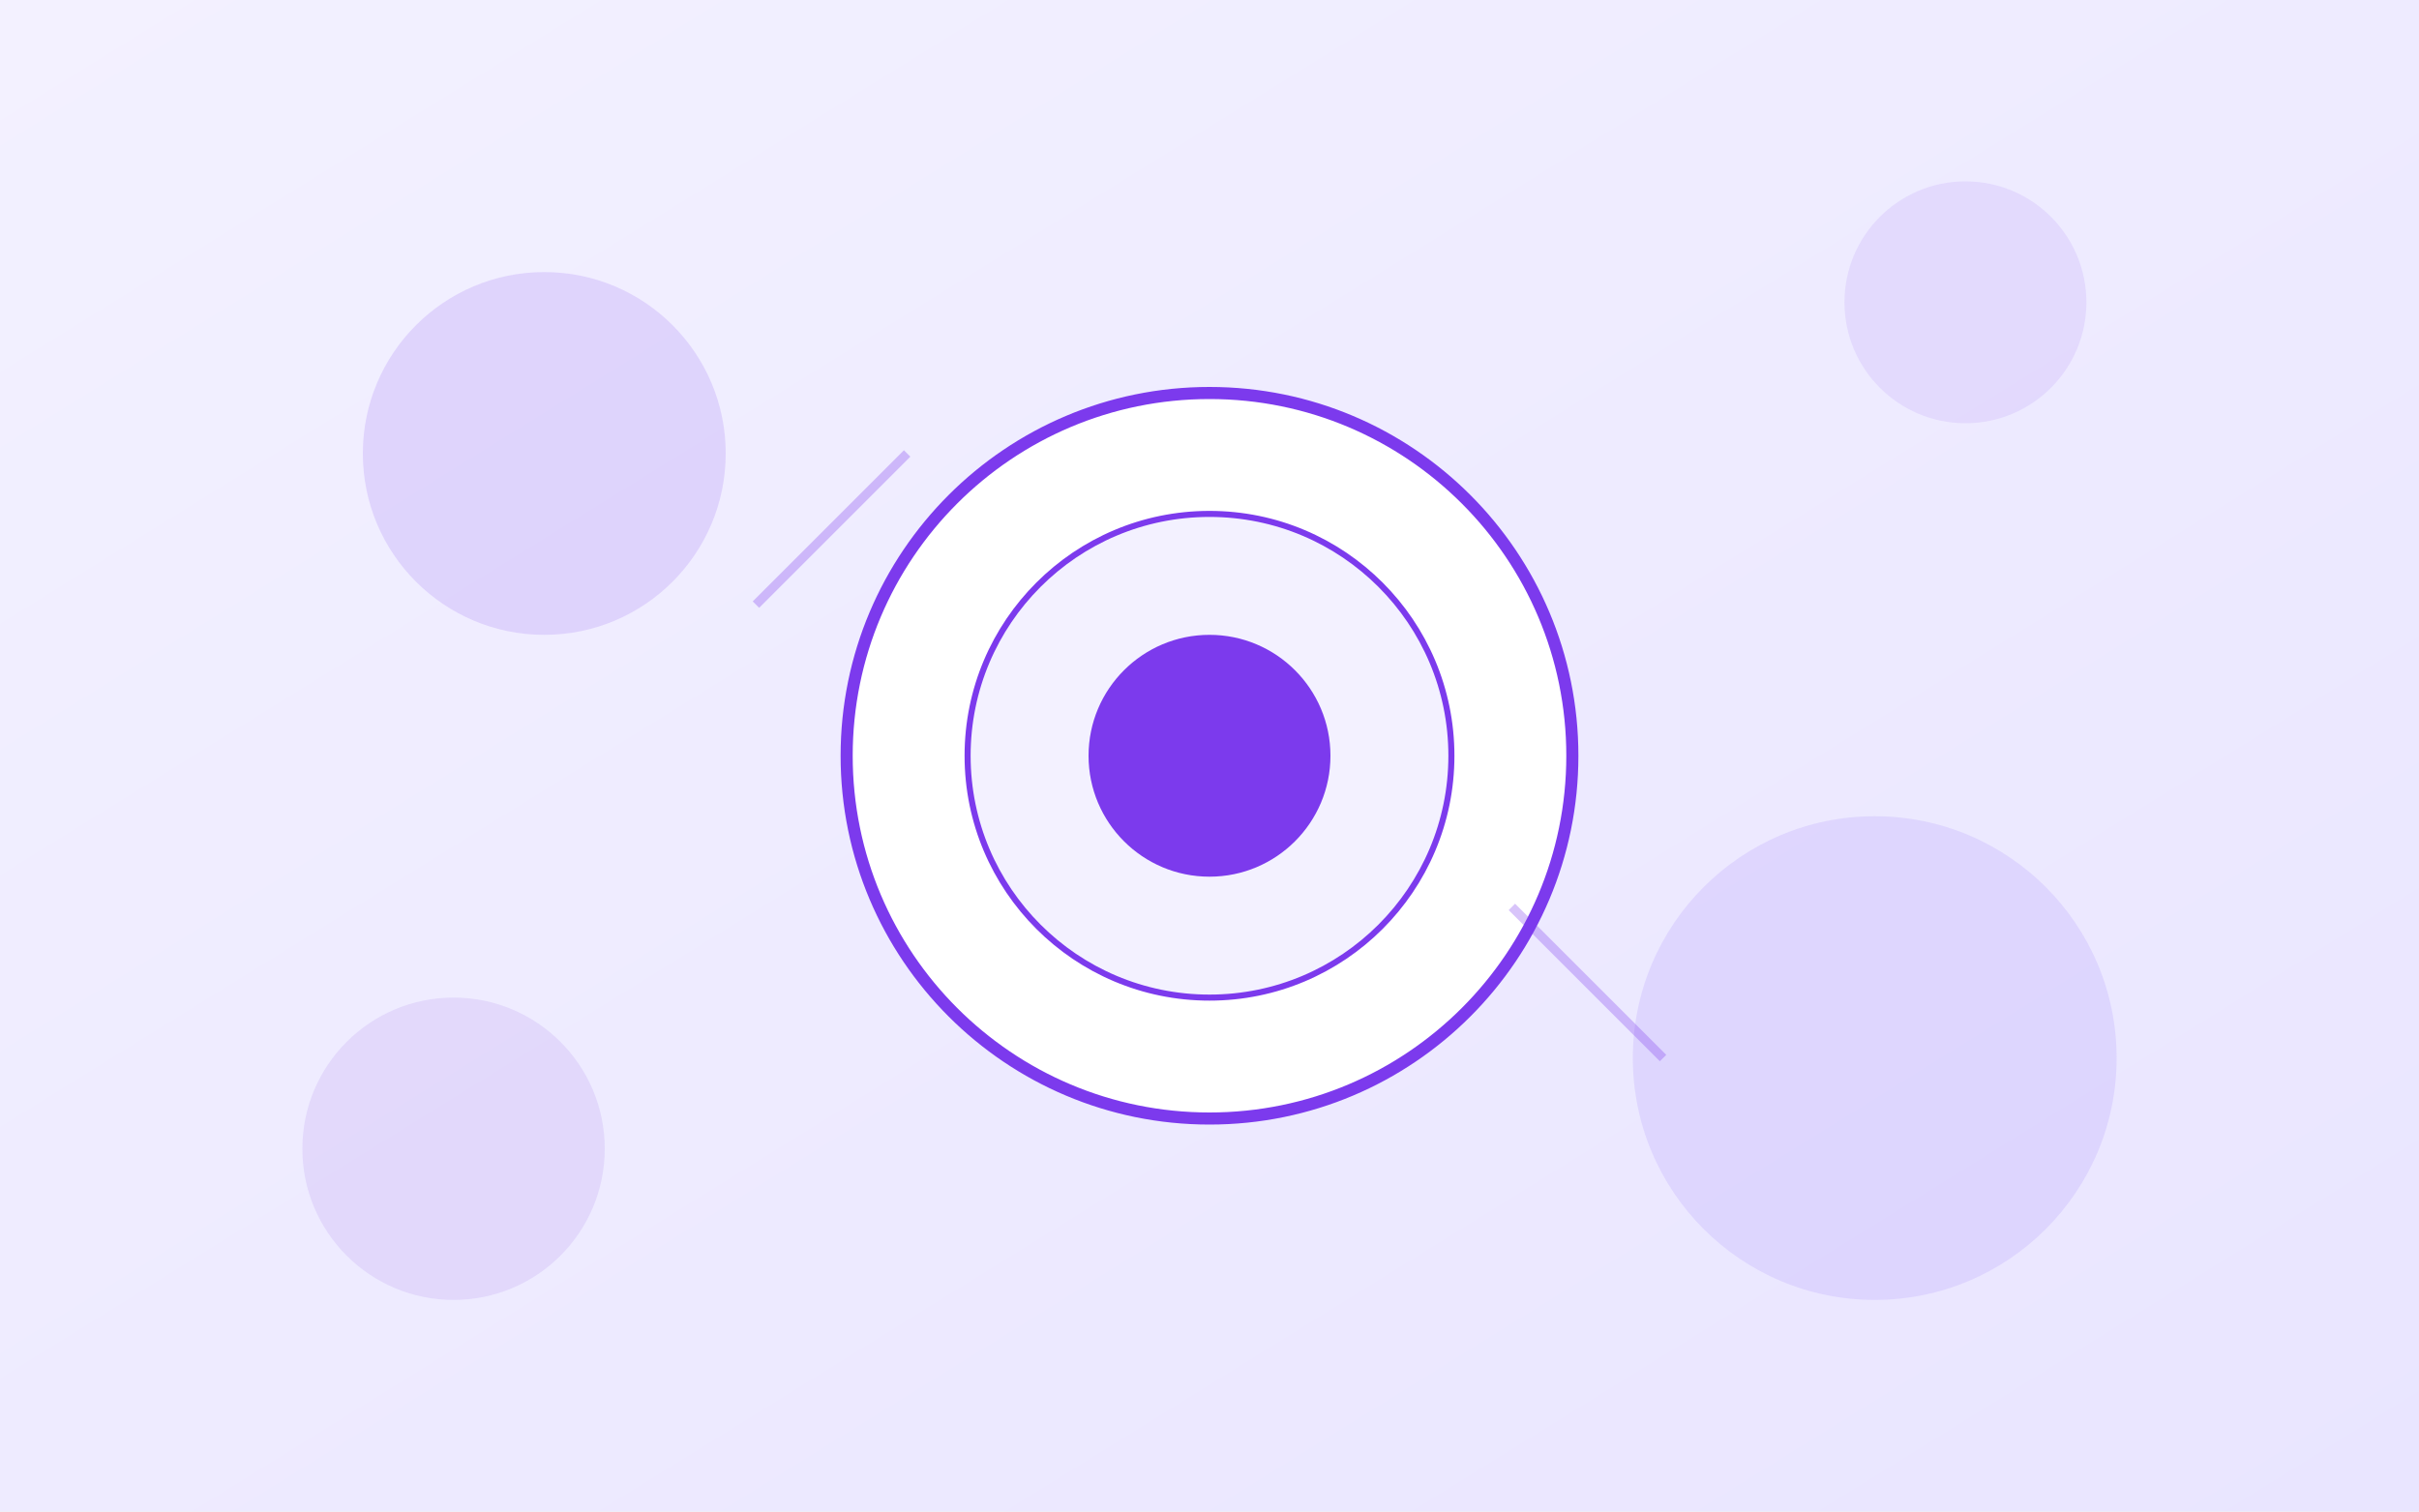
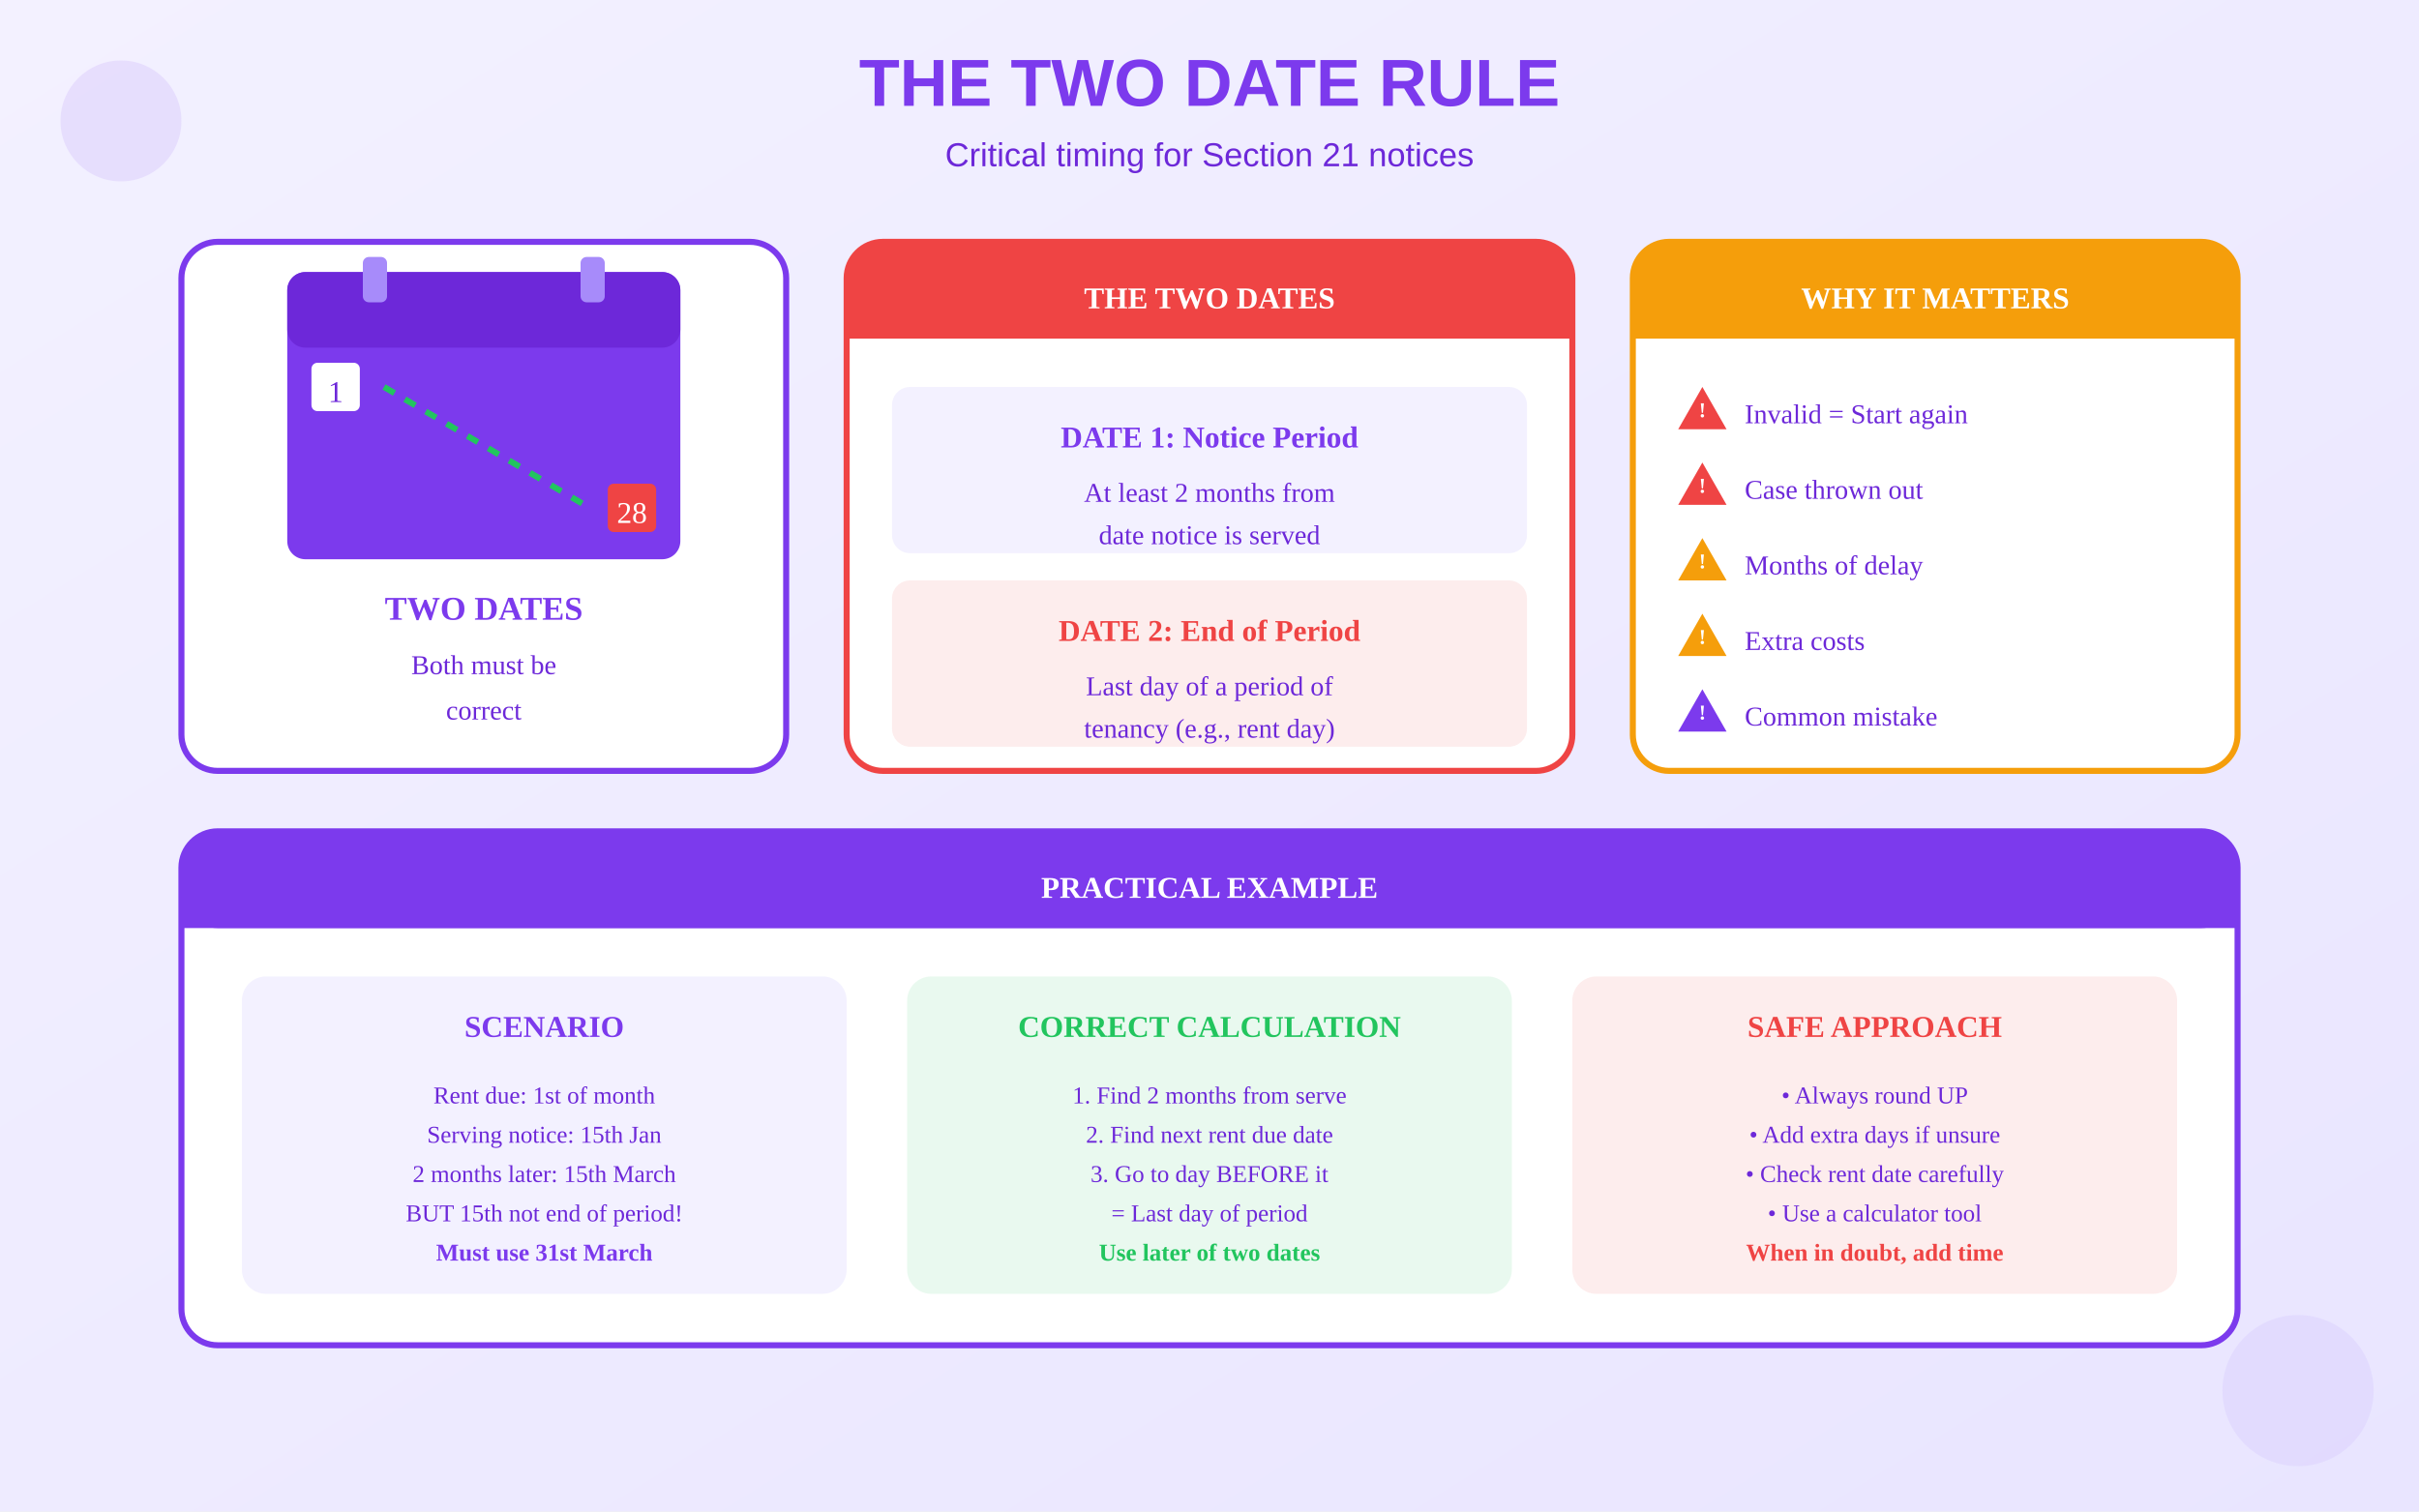
<svg xmlns="http://www.w3.org/2000/svg" viewBox="0 0 800 500">
  <defs>
    <linearGradient id="bgGrad" x1="0%" y1="0%" x2="100%" y2="100%">
      <stop offset="0%" style="stop-color:#F3F1FF" />
      <stop offset="100%" style="stop-color:#E9E5FF" />
    </linearGradient>
  </defs>
  <rect width="800" height="500" fill="url(#bgGrad)" />
-   <circle cx="400" cy="250" r="120" fill="white" stroke="#7C3AED" stroke-width="4" />
-   <circle cx="400" cy="250" r="80" fill="#F3F1FF" stroke="#7C3AED" stroke-width="2" />
-   <circle cx="400" cy="250" r="40" fill="#7C3AED" />
-   <circle cx="180" cy="150" r="60" fill="#7C3AED" opacity="0.15" />
-   <circle cx="620" cy="350" r="80" fill="#A78BFA" opacity="0.2" />
-   <circle cx="650" cy="100" r="40" fill="#7C3AED" opacity="0.1" />
-   <circle cx="150" cy="380" r="50" fill="#6D28D9" opacity="0.1" />
-   <line x1="250" y1="200" x2="300" y2="150" stroke="#7C3AED" stroke-width="3" opacity="0.3" />
-   <line x1="500" y1="300" x2="550" y2="350" stroke="#7C3AED" stroke-width="3" opacity="0.3" />
+   <text x="400" y="35" text-anchor="middle" fill="#7C3AED" font-size="22" font-weight="bold" font-family="Arial">THE TWO DATE RULE</text>
+   <text x="400" y="55" text-anchor="middle" fill="#6D28D9" font-size="11" font-family="Arial">Critical timing for Section 21 notices</text>
+   <g transform="translate(60, 80)">
+     <rect x="0" y="0" width="200" height="175" rx="12" fill="white" stroke="#7C3AED" stroke-width="2" />
+     <g transform="translate(35, 10)">
+       <rect x="0" y="0" width="130" height="95" rx="6" fill="#7C3AED" />
+       <rect x="0" y="0" width="130" height="25" rx="6" fill="#6D28D9" />
+       <rect x="25" y="-5" width="8" height="15" rx="2" fill="#A78BFA" />
+       <rect x="97" y="-5" width="8" height="15" rx="2" fill="#A78BFA" />
+       <rect x="8" y="30" width="16" height="16" rx="2" fill="white" />
+       <text x="16" y="43" text-anchor="middle" fill="#6D28D9" font-size="10">1</text>
+       <rect x="106" y="70" width="16" height="16" rx="2" fill="#EF4444" />
+       <text x="114" y="83" text-anchor="middle" fill="white" font-size="10">28</text>
+       <path d="M32 38 L100 78" stroke="#22C55E" stroke-width="2" stroke-dasharray="4" />
+     </g>
+     <text x="100" y="125" text-anchor="middle" fill="#7C3AED" font-size="11" font-weight="bold">TWO DATES</text>
+     <text x="100" y="143" text-anchor="middle" fill="#6D28D9" font-size="9">Both must be</text>
+     <text x="100" y="158" text-anchor="middle" fill="#6D28D9" font-size="9">correct</text>
+   </g>
+   <g transform="translate(280, 80)">
+     <rect x="0" y="0" width="240" height="175" rx="12" fill="white" stroke="#EF4444" stroke-width="2" />
+     <rect x="0" y="0" width="240" height="32" rx="12" fill="#EF4444" />
+     <rect x="0" y="20" width="240" height="12" fill="#EF4444" />
+     <text x="120" y="22" text-anchor="middle" fill="white" font-size="10" font-weight="bold">THE TWO DATES</text>
+     <g transform="translate(15, 48)">
+       <rect x="0" y="0" width="210" height="55" rx="6" fill="#F3F1FF" />
+       <text x="105" y="20" text-anchor="middle" fill="#7C3AED" font-size="10" font-weight="bold">DATE 1: Notice Period</text>
+       <text x="105" y="38" text-anchor="middle" fill="#6D28D9" font-size="9">At least 2 months from</text>
+       <text x="105" y="52" text-anchor="middle" fill="#6D28D9" font-size="9">date notice is served</text>
+     </g>
+     <g transform="translate(15, 112)">
+       <rect x="0" y="0" width="210" height="55" rx="6" fill="#EF4444" opacity="0.1" />
+       <text x="105" y="20" text-anchor="middle" fill="#EF4444" font-size="10" font-weight="bold">DATE 2: End of Period</text>
+       <text x="105" y="38" text-anchor="middle" fill="#6D28D9" font-size="9">Last day of a period of</text>
+       <text x="105" y="52" text-anchor="middle" fill="#6D28D9" font-size="9">tenancy (e.g., rent day)</text>
+     </g>
+   </g>
+   <g transform="translate(540, 80)">
+     <rect x="0" y="0" width="200" height="175" rx="12" fill="white" stroke="#F59E0B" stroke-width="2" />
+     <rect x="0" y="0" width="200" height="32" rx="12" fill="#F59E0B" />
+     <rect x="0" y="20" width="200" height="12" fill="#F59E0B" />
+     <text x="100" y="22" text-anchor="middle" fill="white" font-size="10" font-weight="bold">WHY IT MATTERS</text>
+     <g transform="translate(15, 48)">
+       <polygon points="8,0 16,14 0,14" fill="#EF4444" />
+       <text x="8" y="10" text-anchor="middle" fill="white" font-size="7" font-weight="bold">!</text>
+       <text x="22" y="12" fill="#6D28D9" font-size="9">Invalid = Start again</text>
+     </g>
+     <g transform="translate(15, 73)">
+       <polygon points="8,0 16,14 0,14" fill="#EF4444" />
+       <text x="8" y="10" text-anchor="middle" fill="white" font-size="7" font-weight="bold">!</text>
+       <text x="22" y="12" fill="#6D28D9" font-size="9">Case thrown out</text>
+     </g>
+     <g transform="translate(15, 98)">
+       <polygon points="8,0 16,14 0,14" fill="#F59E0B" />
+       <text x="8" y="10" text-anchor="middle" fill="white" font-size="7" font-weight="bold">!</text>
+       <text x="22" y="12" fill="#6D28D9" font-size="9">Months of delay</text>
+     </g>
+     <g transform="translate(15, 123)">
+       <polygon points="8,0 16,14 0,14" fill="#F59E0B" />
+       <text x="8" y="10" text-anchor="middle" fill="white" font-size="7" font-weight="bold">!</text>
+       <text x="22" y="12" fill="#6D28D9" font-size="9">Extra costs</text>
+     </g>
+     <g transform="translate(15, 148)">
+       <polygon points="8,0 16,14 0,14" fill="#7C3AED" />
+       <text x="8" y="10" text-anchor="middle" fill="white" font-size="7" font-weight="bold">!</text>
+       <text x="22" y="12" fill="#6D28D9" font-size="9">Common mistake</text>
+     </g>
+   </g>
+   <g transform="translate(60, 275)">
+     <rect x="0" y="0" width="680" height="170" rx="12" fill="white" stroke="#7C3AED" stroke-width="2" />
+     <rect x="0" y="0" width="680" height="32" rx="12" fill="#7C3AED" />
+     <rect x="0" y="20" width="680" height="12" fill="#7C3AED" />
+     <text x="340" y="22" text-anchor="middle" fill="white" font-size="10" font-weight="bold">PRACTICAL EXAMPLE</text>
+     <g transform="translate(20, 48)">
+       <rect x="0" y="0" width="200" height="105" rx="8" fill="#F3F1FF" />
+       <text x="100" y="20" text-anchor="middle" fill="#7C3AED" font-size="10" font-weight="bold">SCENARIO</text>
+       <text x="100" y="42" text-anchor="middle" fill="#6D28D9" font-size="8">Rent due: 1st of month</text>
+       <text x="100" y="55" text-anchor="middle" fill="#6D28D9" font-size="8">Serving notice: 15th Jan</text>
+       <text x="100" y="68" text-anchor="middle" fill="#6D28D9" font-size="8">2 months later: 15th March</text>
+       <text x="100" y="81" text-anchor="middle" fill="#6D28D9" font-size="8">BUT 15th not end of period!</text>
+       <text x="100" y="94" text-anchor="middle" fill="#7C3AED" font-size="8" font-weight="bold">Must use 31st March</text>
+     </g>
+     <g transform="translate(240, 48)">
+       <rect x="0" y="0" width="200" height="105" rx="8" fill="#22C55E" opacity="0.1" />
+       <text x="100" y="20" text-anchor="middle" fill="#22C55E" font-size="10" font-weight="bold">CORRECT CALCULATION</text>
+       <text x="100" y="42" text-anchor="middle" fill="#6D28D9" font-size="8">1. Find 2 months from serve</text>
+       <text x="100" y="55" text-anchor="middle" fill="#6D28D9" font-size="8">2. Find next rent due date</text>
+       <text x="100" y="68" text-anchor="middle" fill="#6D28D9" font-size="8">3. Go to day BEFORE it</text>
+       <text x="100" y="81" text-anchor="middle" fill="#6D28D9" font-size="8">= Last day of period</text>
+       <text x="100" y="94" text-anchor="middle" fill="#22C55E" font-size="8" font-weight="bold">Use later of two dates</text>
+     </g>
+     <g transform="translate(460, 48)">
+       <rect x="0" y="0" width="200" height="105" rx="8" fill="#EF4444" opacity="0.1" />
+       <text x="100" y="20" text-anchor="middle" fill="#EF4444" font-size="10" font-weight="bold">SAFE APPROACH</text>
+       <text x="100" y="42" text-anchor="middle" fill="#6D28D9" font-size="8">• Always round UP</text>
+       <text x="100" y="55" text-anchor="middle" fill="#6D28D9" font-size="8">• Add extra days if unsure</text>
+       <text x="100" y="68" text-anchor="middle" fill="#6D28D9" font-size="8">• Check rent date carefully</text>
+       <text x="100" y="81" text-anchor="middle" fill="#6D28D9" font-size="8">• Use a calculator tool</text>
+       <text x="100" y="94" text-anchor="middle" fill="#EF4444" font-size="8" font-weight="bold">When in doubt, add time</text>
+     </g>
+   </g>
+   <circle cx="40" cy="40" r="20" fill="#7C3AED" opacity="0.1" />
+   <circle cx="760" cy="460" r="25" fill="#A78BFA" opacity="0.12" />
</svg>
